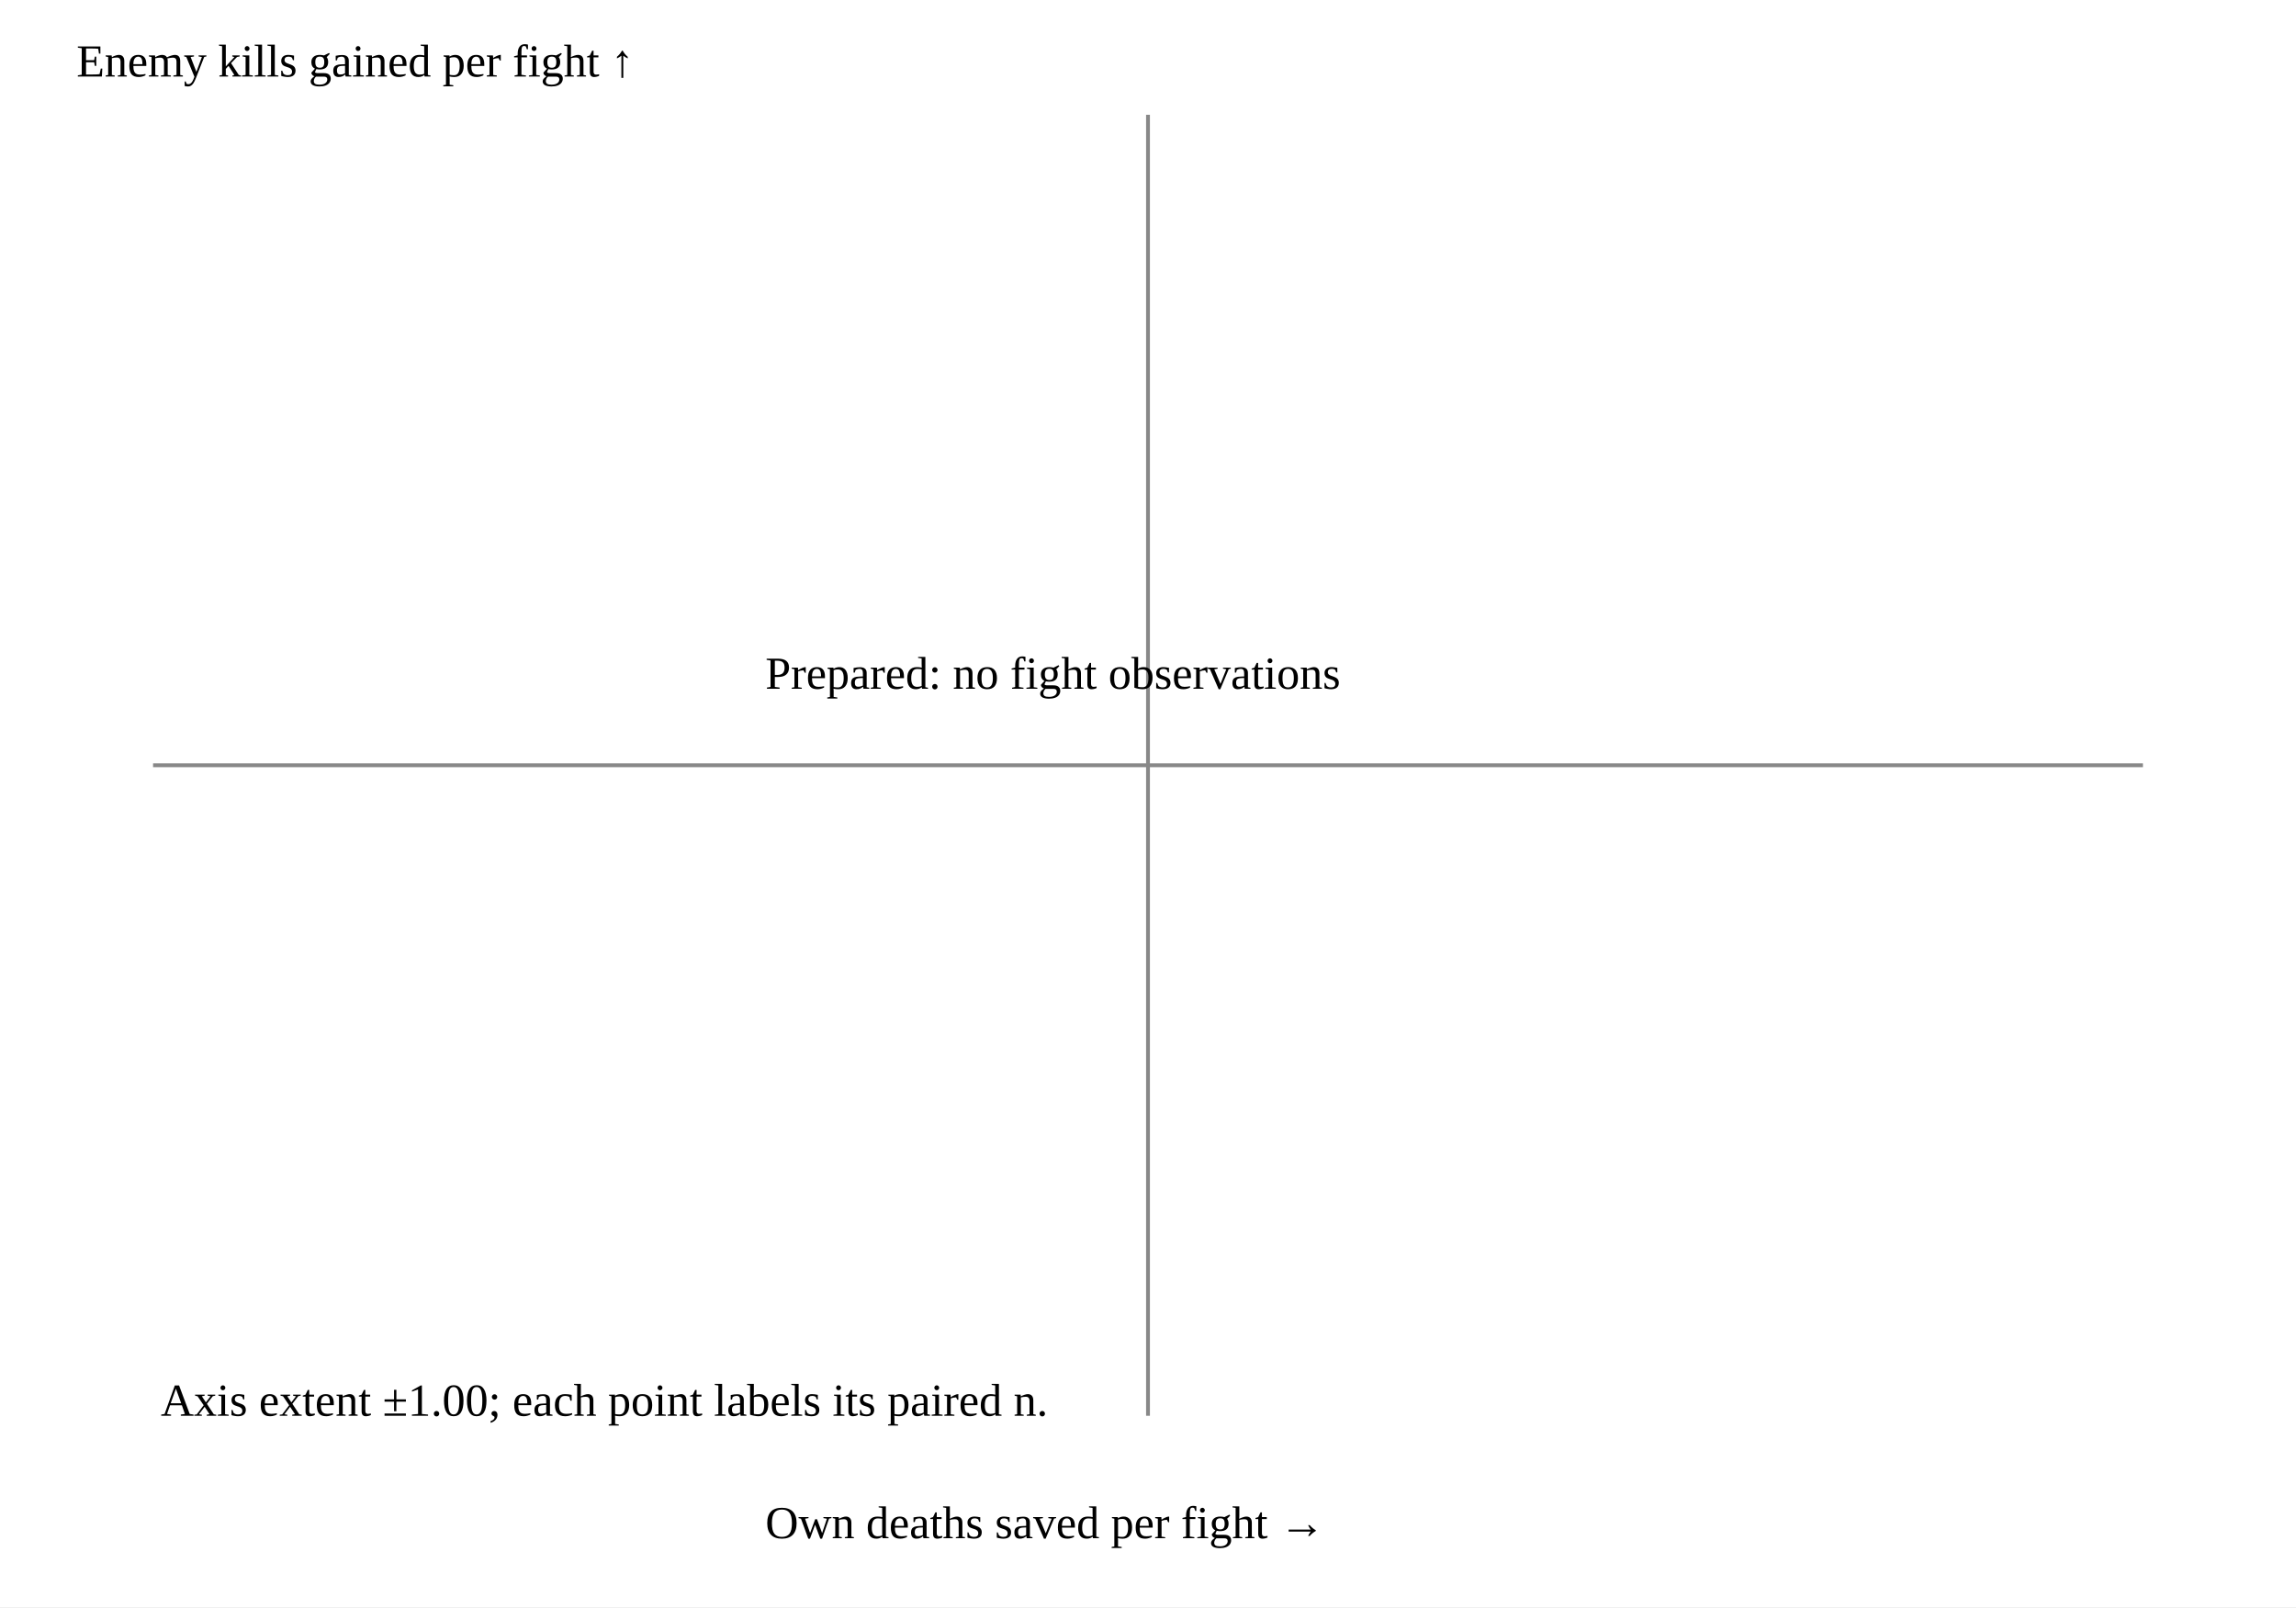
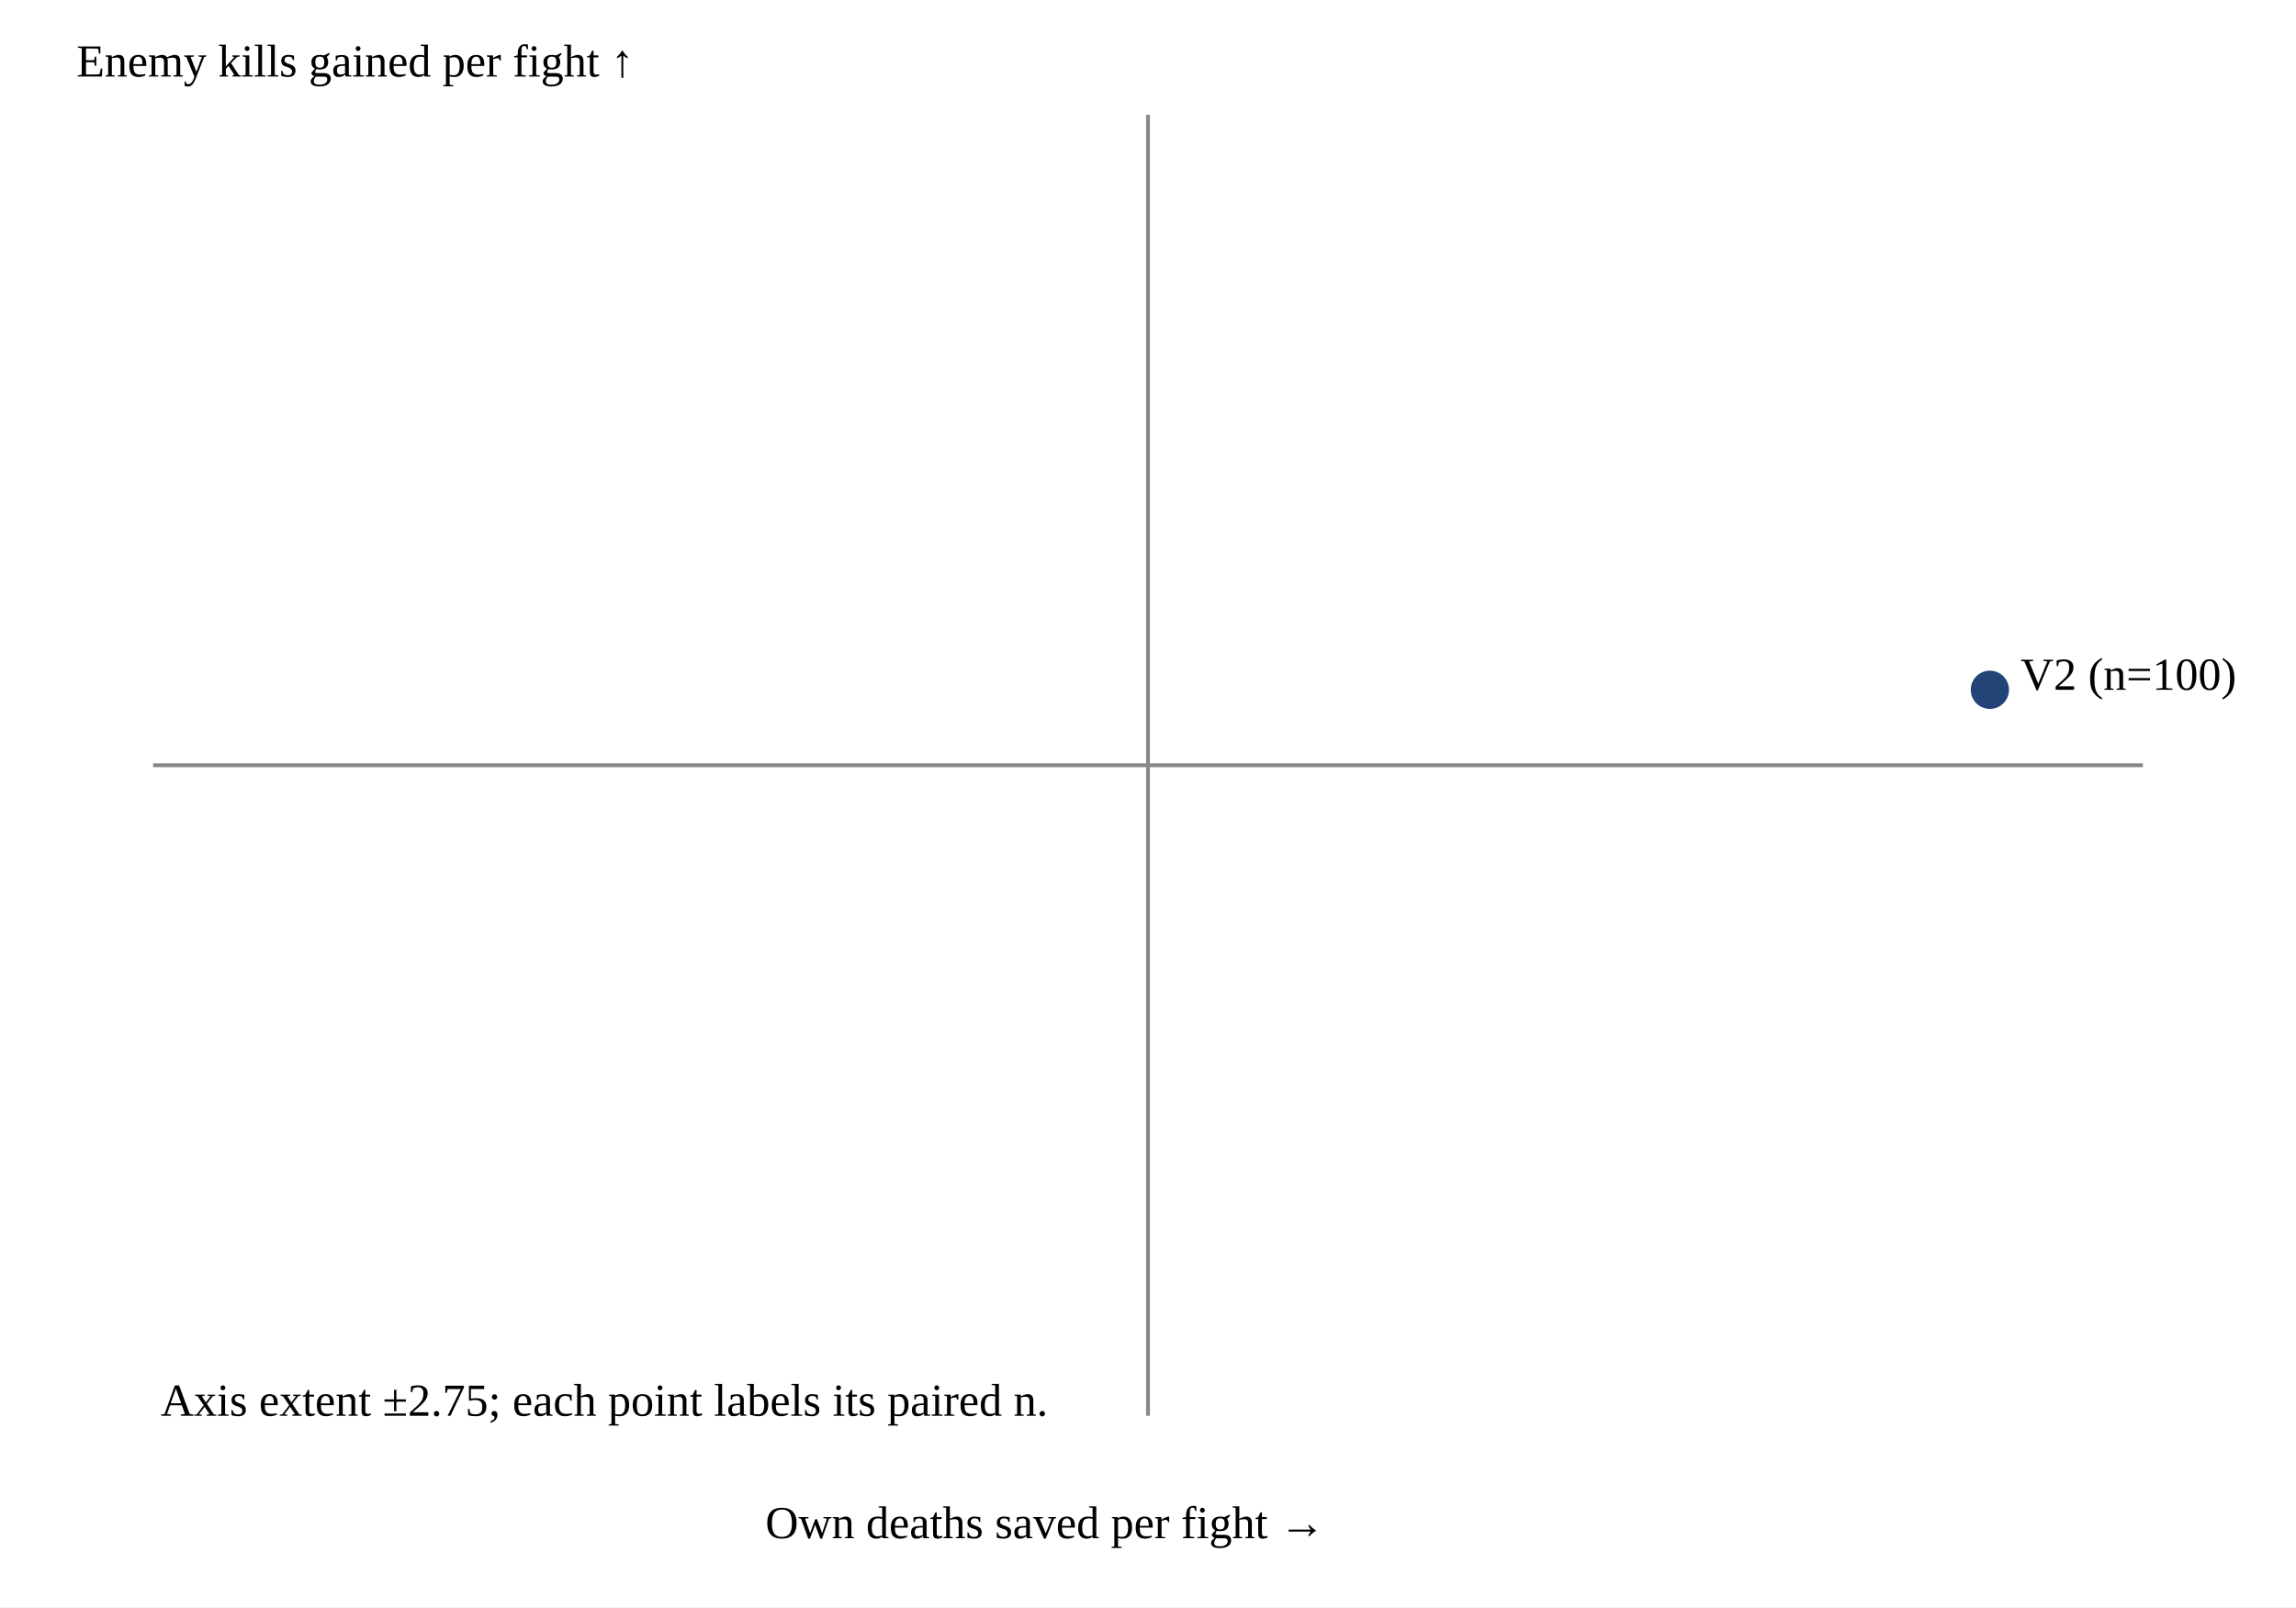
<svg xmlns="http://www.w3.org/2000/svg" width="600" height="420" viewBox="0 0 600 420">
  <rect width="600" height="420" fill="white" />
  <path d="M40 200H560 M300 30V370" stroke="#888" />
  <text x="200" y="402">Own deaths saved per fight →</text>
  <text x="20" y="20">Enemy kills gained per fight ↑</text>
-   <text x="200" y="180">Prepared: no fight observations</text>
-   <text x="42" y="370">Axis extent ±1.00; each point labels its paired n.</text>
+   <circle cx="520.0" cy="180.273" r="5" fill="#247" />
+   <text x="528.0" y="180.273">V2 (n=100)</text>
+   <text x="42" y="370">Axis extent ±2.75; each point labels its paired n.</text>
</svg>
